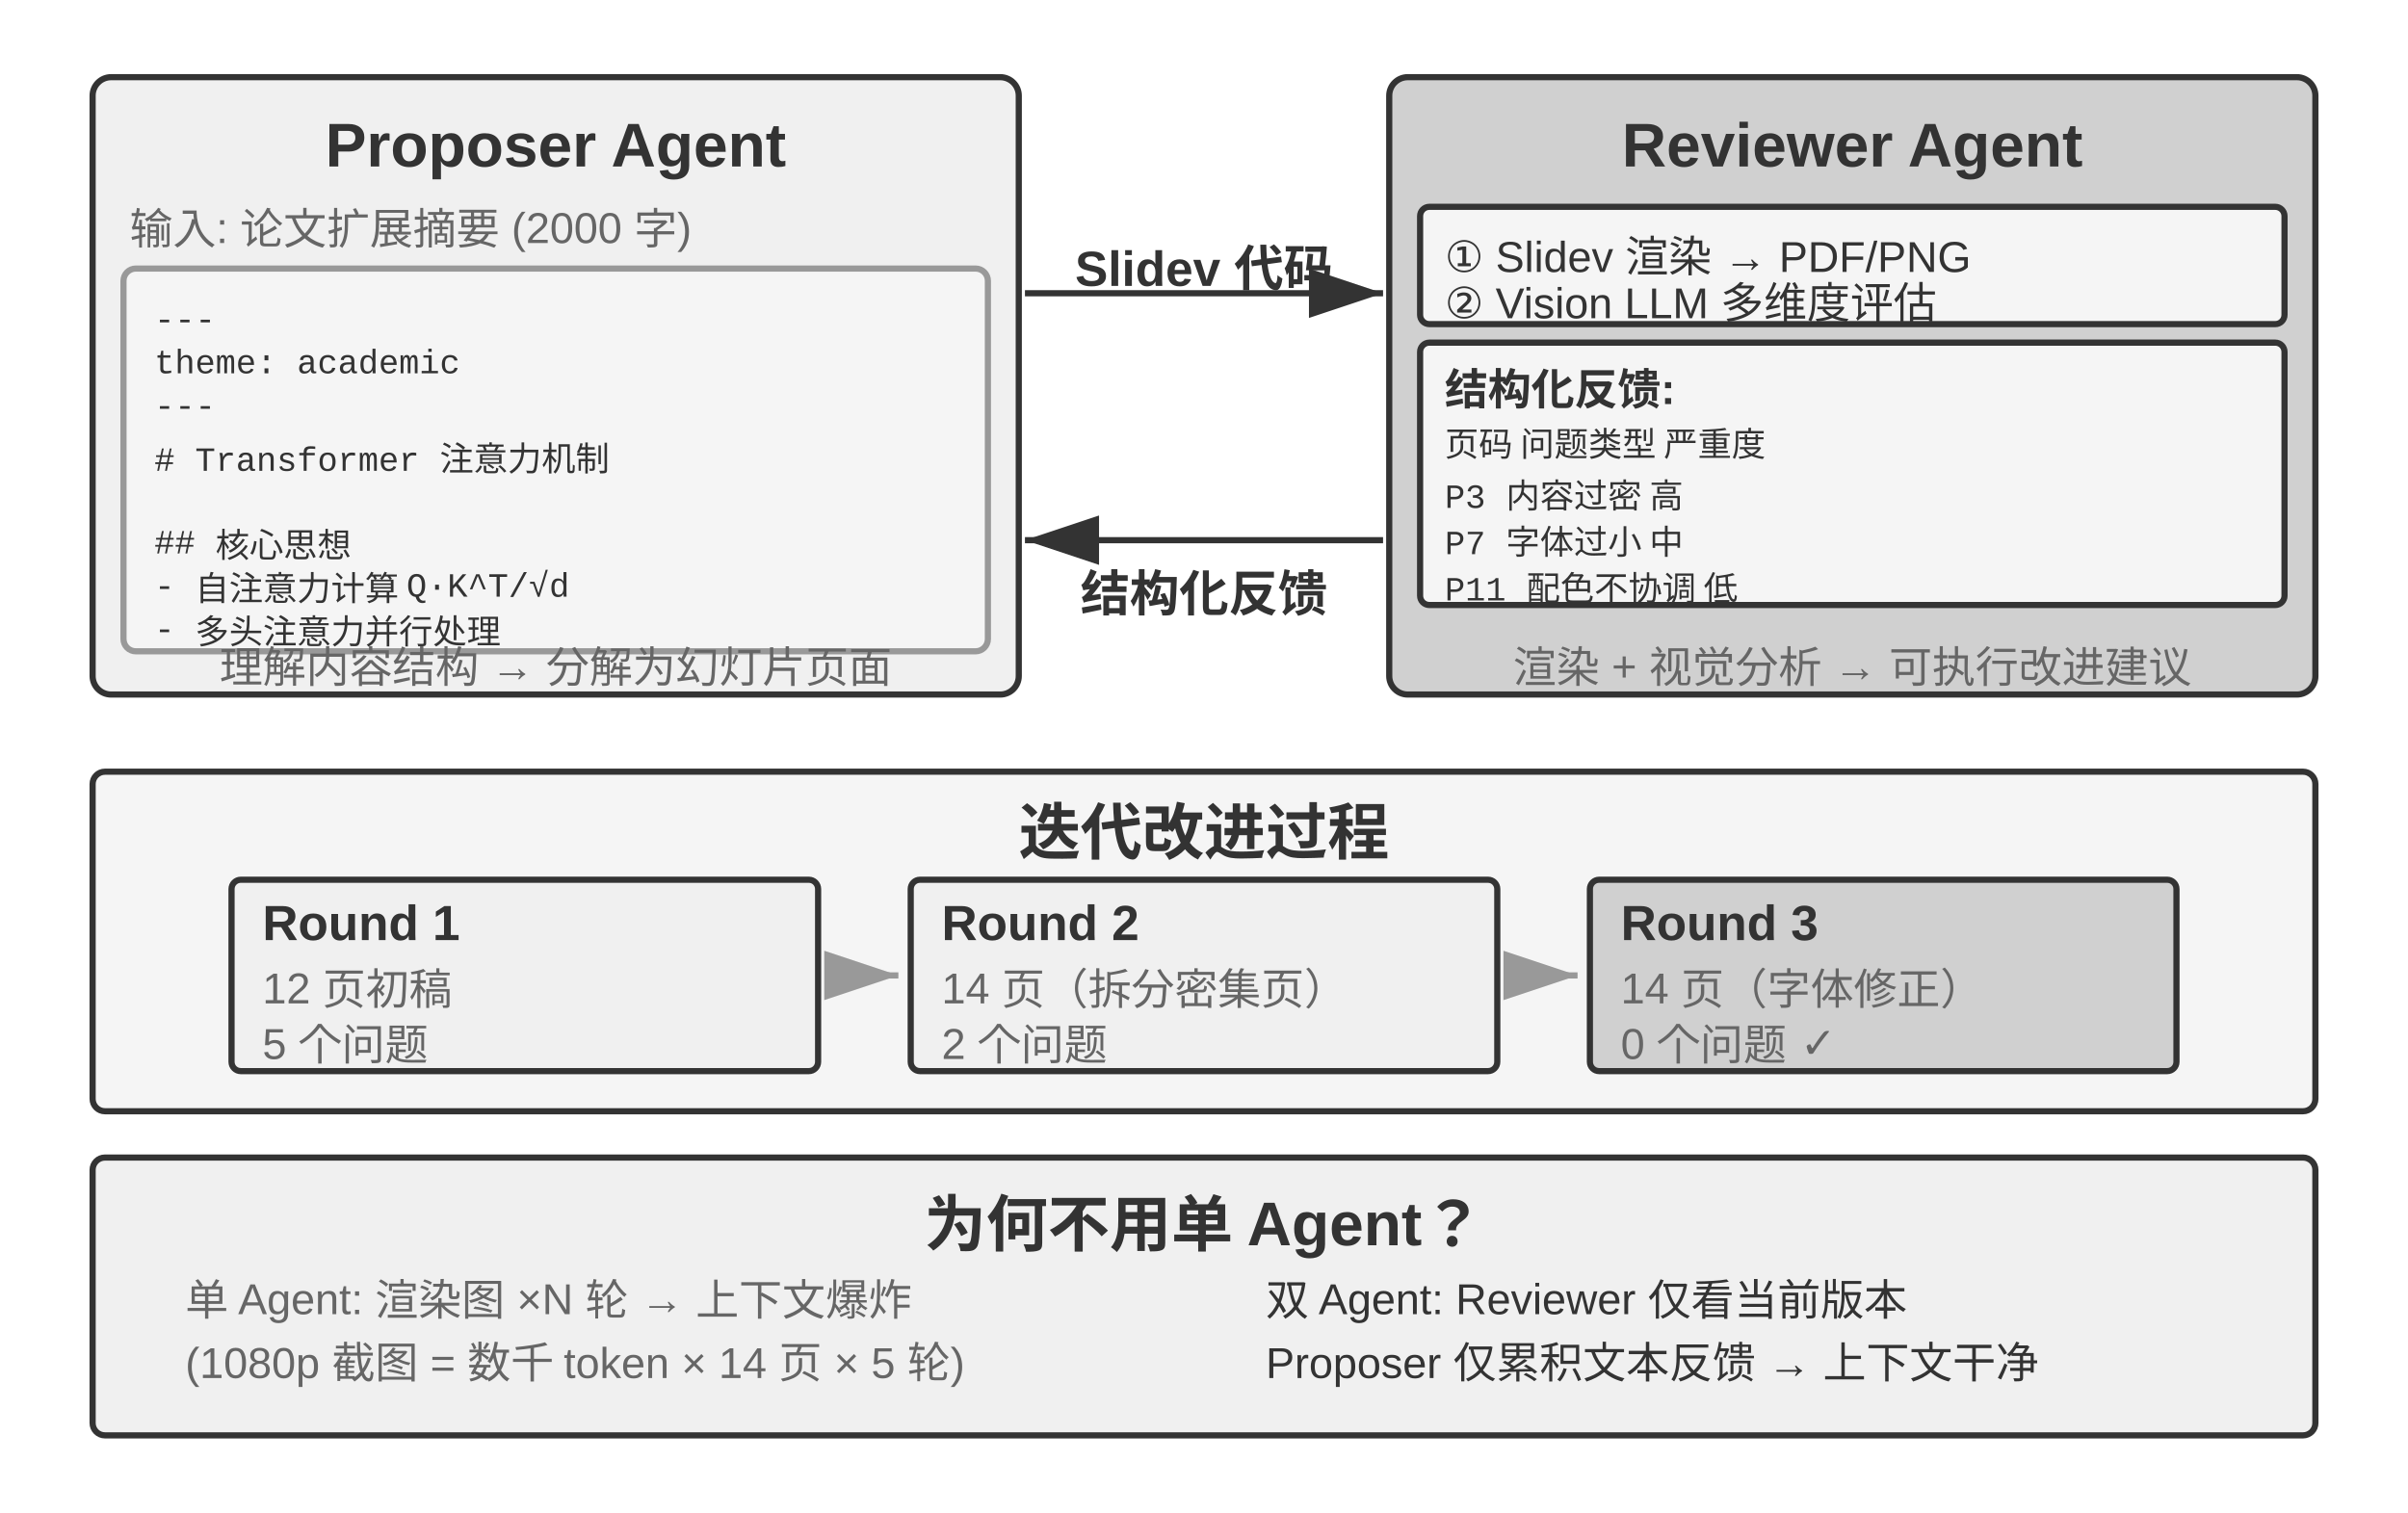
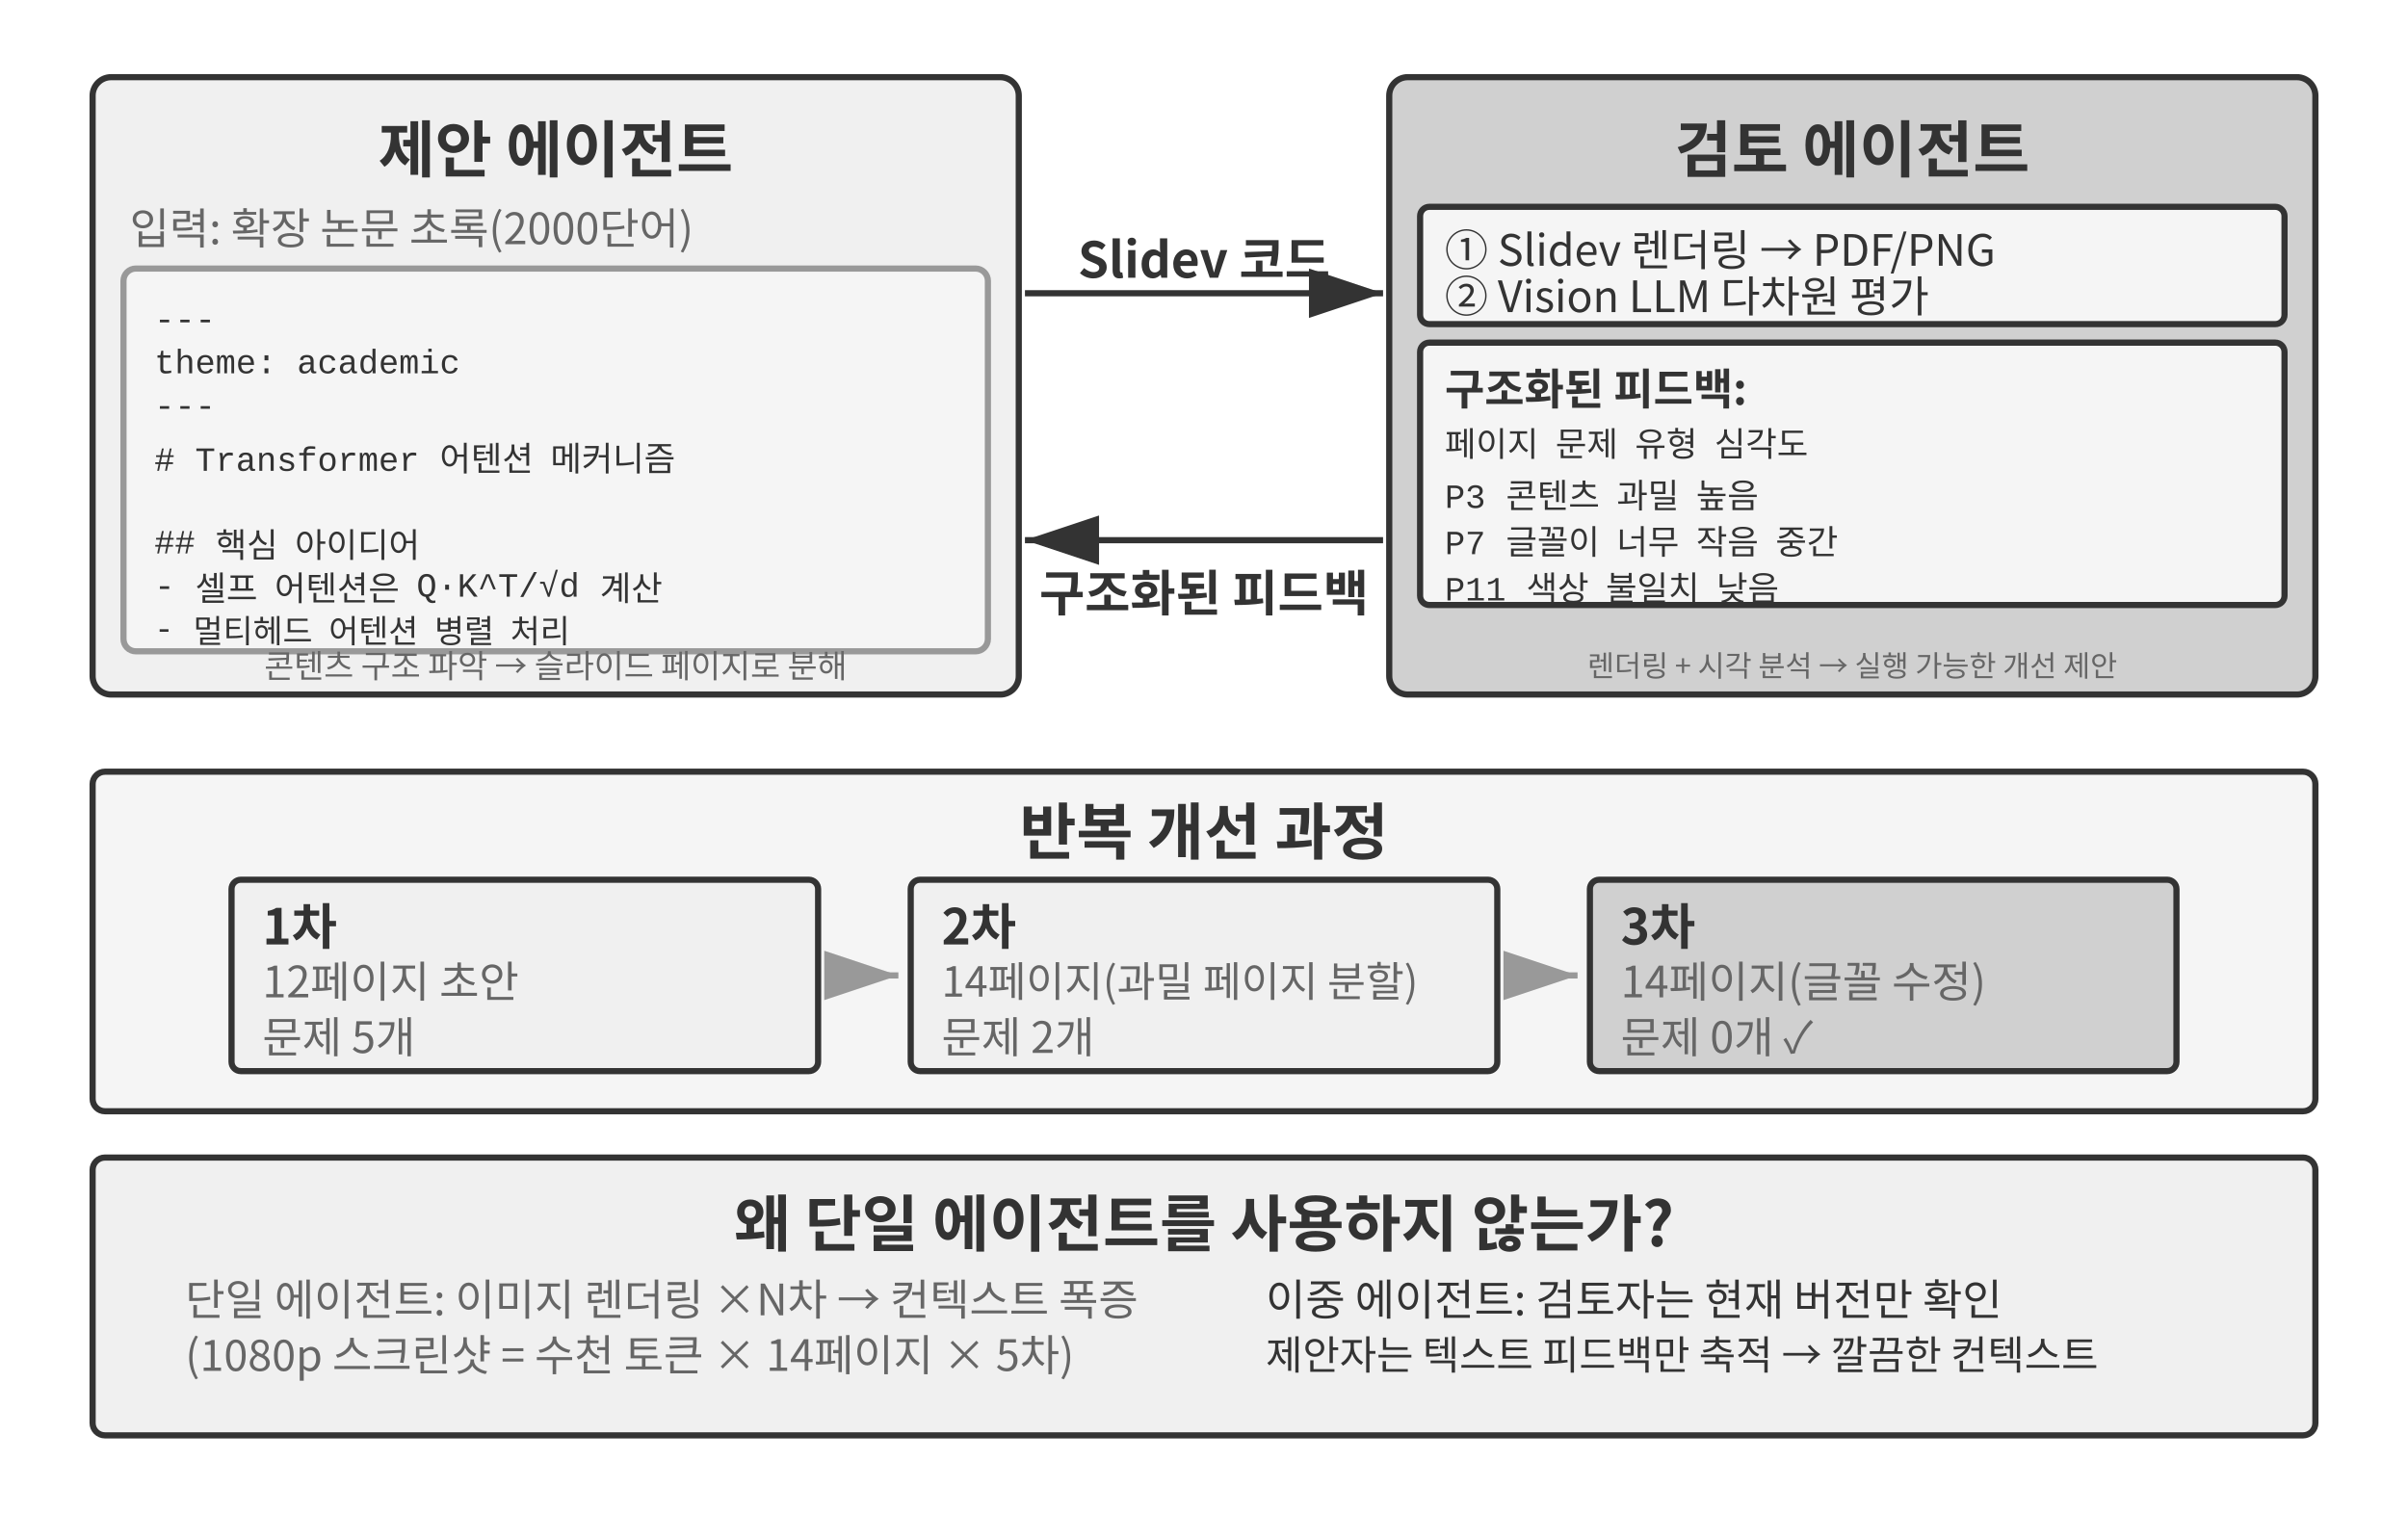
<svg xmlns="http://www.w3.org/2000/svg" viewBox="0 40 780 490" width="780" height="490" style="background:#ffffff">
  <defs>
    <marker id="ah" markerWidth="12" markerHeight="8" refX="12" refY="4" orient="auto">
      <polygon points="0 0, 12 4, 0 8" fill="#333333" />
    </marker>
    <marker id="ah-light" markerWidth="12" markerHeight="8" refX="12" refY="4" orient="auto">
      <polygon points="0 0, 12 4, 0 8" fill="#999999" />
    </marker>
  </defs>
  <rect x="30" y="65" width="300" height="200" rx="6" fill="#f0f0f0" stroke="#333333" stroke-width="2" />
-   <text x="180" y="87" font-family="Arial, 'Helvetica Neue', Helvetica, 'PingFang SC', 'Microsoft YaHei', sans-serif" font-size="20" fill="#333333" text-anchor="middle" dominant-baseline="central" font-weight="bold">Proposer Agent</text>
-   <text x="42" y="113" font-family="Arial, 'Helvetica Neue', Helvetica, 'PingFang SC', 'Microsoft YaHei', sans-serif" font-size="14" fill="#666666" text-anchor="start" dominant-baseline="central" font-weight="normal">输入: 论文扩展摘要 (2000 字)</text>
+   <text x="180" y="87" font-family="'Noto Sans KR', 'Noto Sans CJK KR', 'Apple SD Gothic Neo', Arial, sans-serif" font-size="20" fill="#333333" text-anchor="middle" dominant-baseline="central" font-weight="bold">제안 에이전트</text>
+   <text x="42" y="113" font-family="'Noto Sans KR', 'Noto Sans CJK KR', 'Apple SD Gothic Neo', Arial, sans-serif" font-size="14" fill="#666666" text-anchor="start" dominant-baseline="central" font-weight="normal">입력: 확장 논문 초록(2000단어)</text>
  <rect x="40" y="127" width="280" height="124" rx="4" fill="#f5f5f5" stroke="#999999" stroke-width="2" />
-   <text x="50" y="144.0" font-family="'Courier New', Courier, monospace" font-size="11" fill="#333333" text-anchor="start" dominant-baseline="central">---</text>
-   <text x="50" y="158.0" font-family="'Courier New', Courier, monospace" font-size="11" fill="#333333" text-anchor="start" dominant-baseline="central">theme: academic</text>
-   <text x="50" y="172.0" font-family="'Courier New', Courier, monospace" font-size="11" fill="#333333" text-anchor="start" dominant-baseline="central">---</text>
-   <text x="50" y="186.0" font-family="'Courier New', Courier, monospace" font-size="11" fill="#333333" text-anchor="start" dominant-baseline="central"># Transformer 注意力机制</text>
-   <text x="50" y="200.0" font-family="'Courier New', Courier, monospace" font-size="11" fill="#333333" text-anchor="start" dominant-baseline="central" />
-   <text x="50" y="214.0" font-family="'Courier New', Courier, monospace" font-size="11" fill="#333333" text-anchor="start" dominant-baseline="central">## 核心思想</text>
-   <text x="50" y="228.0" font-family="'Courier New', Courier, monospace" font-size="11" fill="#333333" text-anchor="start" dominant-baseline="central">- 自注意力计算 Q·K^T/√d</text>
-   <text x="50" y="242.0" font-family="'Courier New', Courier, monospace" font-size="11" fill="#333333" text-anchor="start" dominant-baseline="central">- 多头注意力并行处理</text>
-   <text x="180" y="255" font-family="Arial, 'Helvetica Neue', Helvetica, 'PingFang SC', 'Microsoft YaHei', sans-serif" font-size="14" fill="#666666" text-anchor="middle" dominant-baseline="central" font-weight="normal">理解内容结构 → 分解为幻灯片页面</text>
+   <text x="50" y="144.0" font-family="'Courier New', Courier, 'Noto Sans Mono CJK KR', 'Noto Sans CJK KR', 'Apple SD Gothic Neo', monospace" font-size="11" fill="#333333" text-anchor="start" dominant-baseline="central">---</text>
+   <text x="50" y="158.0" font-family="'Courier New', Courier, 'Noto Sans Mono CJK KR', 'Noto Sans CJK KR', 'Apple SD Gothic Neo', monospace" font-size="11" fill="#333333" text-anchor="start" dominant-baseline="central">theme: academic</text>
+   <text x="50" y="172.0" font-family="'Courier New', Courier, 'Noto Sans Mono CJK KR', 'Noto Sans CJK KR', 'Apple SD Gothic Neo', monospace" font-size="11" fill="#333333" text-anchor="start" dominant-baseline="central">---</text>
+   <text x="50" y="186.0" font-family="'Courier New', Courier, 'Noto Sans Mono CJK KR', 'Noto Sans CJK KR', 'Apple SD Gothic Neo', monospace" font-size="11" fill="#333333" text-anchor="start" dominant-baseline="central"># Transformer 어텐션 메커니즘</text>
+   <text x="50" y="200.0" font-family="'Courier New', Courier, 'Noto Sans Mono CJK KR', 'Noto Sans CJK KR', 'Apple SD Gothic Neo', monospace" font-size="11" fill="#333333" text-anchor="start" dominant-baseline="central" />
+   <text x="50" y="214.0" font-family="'Courier New', Courier, 'Noto Sans Mono CJK KR', 'Noto Sans CJK KR', 'Apple SD Gothic Neo', monospace" font-size="11" fill="#333333" text-anchor="start" dominant-baseline="central">## 핵심 아이디어</text>
+   <text x="50" y="228.0" font-family="'Courier New', Courier, 'Noto Sans Mono CJK KR', 'Noto Sans CJK KR', 'Apple SD Gothic Neo', monospace" font-size="11" fill="#333333" text-anchor="start" dominant-baseline="central">- 셀프 어텐션은 Q·K^T/√d 계산</text>
+   <text x="50" y="242.0" font-family="'Courier New', Courier, 'Noto Sans Mono CJK KR', 'Noto Sans CJK KR', 'Apple SD Gothic Neo', monospace" font-size="10.5" fill="#333333" text-anchor="start" dominant-baseline="central">- 멀티헤드 어텐션 병렬 처리</text>
+   <text x="180" y="255" font-family="'Noto Sans KR', 'Noto Sans CJK KR', 'Apple SD Gothic Neo', Arial, sans-serif" font-size="10.5" fill="#666666" text-anchor="middle" dominant-baseline="central" font-weight="normal">콘텐츠 구조 파악 → 슬라이드 페이지로 분해</text>
  <rect x="450" y="65" width="300" height="200" rx="6" fill="#d0d0d0" stroke="#333333" stroke-width="2" />
-   <text x="600" y="87" font-family="Arial, 'Helvetica Neue', Helvetica, 'PingFang SC', 'Microsoft YaHei', sans-serif" font-size="20" fill="#333333" text-anchor="middle" dominant-baseline="central" font-weight="bold">Reviewer Agent</text>
+   <text x="600" y="87" font-family="'Noto Sans KR', 'Noto Sans CJK KR', 'Apple SD Gothic Neo', Arial, sans-serif" font-size="20" fill="#333333" text-anchor="middle" dominant-baseline="central" font-weight="bold">검토 에이전트</text>
  <rect x="460" y="107" width="280" height="38" rx="3" fill="#f5f5f5" stroke="#333333" stroke-width="2" />
-   <text x="468" y="120" font-family="Arial, 'Helvetica Neue', Helvetica, 'PingFang SC', 'Microsoft YaHei', sans-serif" font-size="14" fill="#333333" text-anchor="start" dominant-baseline="central" font-weight="normal">① Slidev 渲染 → PDF/PNG</text>
-   <text x="468" y="135" font-family="Arial, 'Helvetica Neue', Helvetica, 'PingFang SC', 'Microsoft YaHei', sans-serif" font-size="14" fill="#333333" text-anchor="start" dominant-baseline="central" font-weight="normal">② Vision LLM 多维度评估</text>
+   <text x="468" y="120" font-family="'Noto Sans KR', 'Noto Sans CJK KR', 'Apple SD Gothic Neo', Arial, sans-serif" font-size="14" fill="#333333" text-anchor="start" dominant-baseline="central" font-weight="normal">① Slidev 렌더링 → PDF/PNG</text>
+   <text x="468" y="135" font-family="'Noto Sans KR', 'Noto Sans CJK KR', 'Apple SD Gothic Neo', Arial, sans-serif" font-size="14" fill="#333333" text-anchor="start" dominant-baseline="central" font-weight="normal">② Vision LLM 다차원 평가</text>
  <rect x="460" y="151" width="280" height="85" rx="3" fill="#f5f5f5" stroke="#333333" stroke-width="2" />
-   <text x="468" y="165" font-family="Arial, 'Helvetica Neue', Helvetica, 'PingFang SC', 'Microsoft YaHei', sans-serif" font-size="14" fill="#333333" text-anchor="start" dominant-baseline="central" font-weight="bold">结构化反馈:</text>
-   <text x="468" y="183" font-family="'Courier New', Courier, monospace" font-size="11" fill="#333333" text-anchor="start" dominant-baseline="central">页码  问题类型    严重度</text>
-   <text x="468" y="198" font-family="'Courier New', Courier, monospace" font-size="11" fill="#333333" text-anchor="start" dominant-baseline="central">P3   内容过密    高</text>
-   <text x="468" y="213" font-family="'Courier New', Courier, monospace" font-size="11" fill="#333333" text-anchor="start" dominant-baseline="central">P7   字体过小    中</text>
-   <text x="468" y="228" font-family="'Courier New', Courier, monospace" font-size="11" fill="#333333" text-anchor="start" dominant-baseline="central">P11  配色不协调  低</text>
-   <text x="600" y="255" font-family="Arial, 'Helvetica Neue', Helvetica, 'PingFang SC', 'Microsoft YaHei', sans-serif" font-size="14" fill="#666666" text-anchor="middle" dominant-baseline="central" font-weight="normal">渲染 + 视觉分析 → 可执行改进建议</text>
+   <text x="468" y="165" font-family="'Noto Sans KR', 'Noto Sans CJK KR', 'Apple SD Gothic Neo', Arial, sans-serif" font-size="14" fill="#333333" text-anchor="start" dominant-baseline="central" font-weight="bold">구조화된 피드백:</text>
+   <text x="468" y="183" font-family="'Courier New', Courier, 'Noto Sans Mono CJK KR', 'Noto Sans CJK KR', 'Apple SD Gothic Neo', monospace" font-size="11" fill="#333333" text-anchor="start" dominant-baseline="central">페이지  문제 유형      심각도</text>
+   <text x="468" y="198" font-family="'Courier New', Courier, 'Noto Sans Mono CJK KR', 'Noto Sans CJK KR', 'Apple SD Gothic Neo', monospace" font-size="11" fill="#333333" text-anchor="start" dominant-baseline="central">P3    콘텐츠 과밀     높음</text>
+   <text x="468" y="213" font-family="'Courier New', Courier, 'Noto Sans Mono CJK KR', 'Noto Sans CJK KR', 'Apple SD Gothic Neo', monospace" font-size="11" fill="#333333" text-anchor="start" dominant-baseline="central">P7    글꼴이 너무 작음 중간</text>
+   <text x="468" y="228" font-family="'Courier New', Courier, 'Noto Sans Mono CJK KR', 'Noto Sans CJK KR', 'Apple SD Gothic Neo', monospace" font-size="11" fill="#333333" text-anchor="start" dominant-baseline="central">P11   색상 불일치     낮음</text>
+   <text x="600" y="255" font-family="'Noto Sans KR', 'Noto Sans CJK KR', 'Apple SD Gothic Neo', Arial, sans-serif" font-size="9.5" fill="#666666" text-anchor="middle" dominant-baseline="central" font-weight="normal">렌더링 + 시각 분석 → 실행 가능한 개선 제안</text>
  <line x1="332" y1="135" x2="448" y2="135" stroke="#333333" stroke-width="2" marker-end="url(#ah)" />
-   <text x="390.0" y="123" font-family="Arial, 'Helvetica Neue', Helvetica, 'PingFang SC', 'Microsoft YaHei', sans-serif" font-size="16" fill="#333333" text-anchor="middle" dominant-baseline="central" font-weight="bold">Slidev 代码</text>
+   <text x="390.0" y="123" font-family="'Noto Sans KR', 'Noto Sans CJK KR', 'Apple SD Gothic Neo', Arial, sans-serif" font-size="16" fill="#333333" text-anchor="middle" dominant-baseline="central" font-weight="bold">Slidev 코드</text>
  <line x1="448" y1="215" x2="332" y2="215" stroke="#333333" stroke-width="2" marker-end="url(#ah)" />
-   <text x="390.0" y="231" font-family="Arial, 'Helvetica Neue', Helvetica, 'PingFang SC', 'Microsoft YaHei', sans-serif" font-size="16" fill="#333333" text-anchor="middle" dominant-baseline="central" font-weight="bold">结构化反馈</text>
+   <text x="390.0" y="231" font-family="'Noto Sans KR', 'Noto Sans CJK KR', 'Apple SD Gothic Neo', Arial, sans-serif" font-size="16" fill="#333333" text-anchor="middle" dominant-baseline="central" font-weight="bold">구조화된 피드백</text>
  <rect x="30" y="290" width="720" height="110" rx="4" fill="#f5f5f5" stroke="#333333" stroke-width="2" />
-   <text x="390" y="308" font-family="Arial, 'Helvetica Neue', Helvetica, 'PingFang SC', 'Microsoft YaHei', sans-serif" font-size="20" fill="#333333" text-anchor="middle" dominant-baseline="central" font-weight="bold">迭代改进过程</text>
+   <text x="390" y="308" font-family="'Noto Sans KR', 'Noto Sans CJK KR', 'Apple SD Gothic Neo', Arial, sans-serif" font-size="20" fill="#333333" text-anchor="middle" dominant-baseline="central" font-weight="bold">반복 개선 과정</text>
  <rect x="75" y="325" width="190" height="62" rx="3" fill="#f0f0f0" stroke="#333333" stroke-width="2" />
-   <text x="85" y="339" font-family="Arial, 'Helvetica Neue', Helvetica, 'PingFang SC', 'Microsoft YaHei', sans-serif" font-size="16" fill="#333333" text-anchor="start" dominant-baseline="central" font-weight="bold">Round 1</text>
-   <text x="85" y="357" font-family="Arial, 'Helvetica Neue', Helvetica, 'PingFang SC', 'Microsoft YaHei', sans-serif" font-size="14" fill="#666666" text-anchor="start" dominant-baseline="central" font-weight="normal">12 页初稿</text>
-   <text x="85" y="375" font-family="Arial, 'Helvetica Neue', Helvetica, 'PingFang SC', 'Microsoft YaHei', sans-serif" font-size="14" fill="#666666" text-anchor="start" dominant-baseline="central" font-weight="normal">5 个问题</text>
+   <text x="85" y="339" font-family="'Noto Sans KR', 'Noto Sans CJK KR', 'Apple SD Gothic Neo', Arial, sans-serif" font-size="16" fill="#333333" text-anchor="start" dominant-baseline="central" font-weight="bold">1차</text>
+   <text x="85" y="357" font-family="'Noto Sans KR', 'Noto Sans CJK KR', 'Apple SD Gothic Neo', Arial, sans-serif" font-size="14" fill="#666666" text-anchor="start" dominant-baseline="central" font-weight="normal">12페이지 초안</text>
+   <text x="85" y="375" font-family="'Noto Sans KR', 'Noto Sans CJK KR', 'Apple SD Gothic Neo', Arial, sans-serif" font-size="14" fill="#666666" text-anchor="start" dominant-baseline="central" font-weight="normal">문제 5개</text>
  <line x1="269" y1="356" x2="291" y2="356" stroke="#999999" stroke-width="2" marker-end="url(#ah-light)" />
  <rect x="295" y="325" width="190" height="62" rx="3" fill="#f0f0f0" stroke="#333333" stroke-width="2" />
-   <text x="305" y="339" font-family="Arial, 'Helvetica Neue', Helvetica, 'PingFang SC', 'Microsoft YaHei', sans-serif" font-size="16" fill="#333333" text-anchor="start" dominant-baseline="central" font-weight="bold">Round 2</text>
-   <text x="305" y="357" font-family="Arial, 'Helvetica Neue', Helvetica, 'PingFang SC', 'Microsoft YaHei', sans-serif" font-size="14" fill="#666666" text-anchor="start" dominant-baseline="central" font-weight="normal">14 页（拆分密集页）</text>
-   <text x="305" y="375" font-family="Arial, 'Helvetica Neue', Helvetica, 'PingFang SC', 'Microsoft YaHei', sans-serif" font-size="14" fill="#666666" text-anchor="start" dominant-baseline="central" font-weight="normal">2 个问题</text>
+   <text x="305" y="339" font-family="'Noto Sans KR', 'Noto Sans CJK KR', 'Apple SD Gothic Neo', Arial, sans-serif" font-size="16" fill="#333333" text-anchor="start" dominant-baseline="central" font-weight="bold">2차</text>
+   <text x="305" y="357" font-family="'Noto Sans KR', 'Noto Sans CJK KR', 'Apple SD Gothic Neo', Arial, sans-serif" font-size="13.5" fill="#666666" text-anchor="start" dominant-baseline="central" font-weight="normal">14페이지(과밀 페이지 분할)</text>
+   <text x="305" y="375" font-family="'Noto Sans KR', 'Noto Sans CJK KR', 'Apple SD Gothic Neo', Arial, sans-serif" font-size="14" fill="#666666" text-anchor="start" dominant-baseline="central" font-weight="normal">문제 2개</text>
  <line x1="489" y1="356" x2="511" y2="356" stroke="#999999" stroke-width="2" marker-end="url(#ah-light)" />
  <rect x="515" y="325" width="190" height="62" rx="3" fill="#d0d0d0" stroke="#333333" stroke-width="2" />
-   <text x="525" y="339" font-family="Arial, 'Helvetica Neue', Helvetica, 'PingFang SC', 'Microsoft YaHei', sans-serif" font-size="16" fill="#333333" text-anchor="start" dominant-baseline="central" font-weight="bold">Round 3</text>
-   <text x="525" y="357" font-family="Arial, 'Helvetica Neue', Helvetica, 'PingFang SC', 'Microsoft YaHei', sans-serif" font-size="14" fill="#666666" text-anchor="start" dominant-baseline="central" font-weight="normal">14 页（字体修正）</text>
-   <text x="525" y="375" font-family="Arial, 'Helvetica Neue', Helvetica, 'PingFang SC', 'Microsoft YaHei', sans-serif" font-size="14" fill="#666666" text-anchor="start" dominant-baseline="central" font-weight="normal">0 个问题 ✓</text>
+   <text x="525" y="339" font-family="'Noto Sans KR', 'Noto Sans CJK KR', 'Apple SD Gothic Neo', Arial, sans-serif" font-size="16" fill="#333333" text-anchor="start" dominant-baseline="central" font-weight="bold">3차</text>
+   <text x="525" y="357" font-family="'Noto Sans KR', 'Noto Sans CJK KR', 'Apple SD Gothic Neo', Arial, sans-serif" font-size="14" fill="#666666" text-anchor="start" dominant-baseline="central" font-weight="normal">14페이지(글꼴 수정)</text>
+   <text x="525" y="375" font-family="'Noto Sans KR', 'Noto Sans CJK KR', 'Apple SD Gothic Neo', Arial, sans-serif" font-size="14" fill="#666666" text-anchor="start" dominant-baseline="central" font-weight="normal">문제 0개 ✓</text>
  <rect x="30" y="415" width="720" height="90" rx="4" fill="#f0f0f0" stroke="#333333" stroke-width="2" />
-   <text x="390" y="435" font-family="Arial, 'Helvetica Neue', Helvetica, 'PingFang SC', 'Microsoft YaHei', sans-serif" font-size="20" fill="#333333" text-anchor="middle" dominant-baseline="central" font-weight="bold">为何不用单 Agent？</text>
-   <text x="60" y="460" font-family="Arial, 'Helvetica Neue', Helvetica, 'PingFang SC', 'Microsoft YaHei', sans-serif" font-size="14" fill="#666666" text-anchor="start" dominant-baseline="central" font-weight="normal">单 Agent: 渲染图 ×N 轮 → 上下文爆炸</text>
-   <text x="60" y="478" font-family="Arial, 'Helvetica Neue', Helvetica, 'PingFang SC', 'Microsoft YaHei', sans-serif" font-size="14" fill="#666666" text-anchor="start" dominant-baseline="central" font-weight="normal">(1080p 截图 = 数千 token × 14 页 × 5 轮)</text>
-   <text x="410" y="460" font-family="Arial, 'Helvetica Neue', Helvetica, 'PingFang SC', 'Microsoft YaHei', sans-serif" font-size="14" fill="#333333" text-anchor="start" dominant-baseline="central" font-weight="normal">双 Agent: Reviewer 仅看当前版本</text>
-   <text x="410" y="478" font-family="Arial, 'Helvetica Neue', Helvetica, 'PingFang SC', 'Microsoft YaHei', sans-serif" font-size="14" fill="#333333" text-anchor="start" dominant-baseline="central" font-weight="normal">Proposer 仅累积文本反馈 → 上下文干净</text>
+   <text x="390" y="435" font-family="'Noto Sans KR', 'Noto Sans CJK KR', 'Apple SD Gothic Neo', Arial, sans-serif" font-size="20" fill="#333333" text-anchor="middle" dominant-baseline="central" font-weight="bold">왜 단일 에이전트를 사용하지 않는가?</text>
+   <text x="60" y="460" font-family="'Noto Sans KR', 'Noto Sans CJK KR', 'Apple SD Gothic Neo', Arial, sans-serif" font-size="14" fill="#666666" text-anchor="start" dominant-baseline="central" font-weight="normal">단일 에이전트: 이미지 렌더링 ×N차 → 컨텍스트 폭증</text>
+   <text x="60" y="478" font-family="'Noto Sans KR', 'Noto Sans CJK KR', 'Apple SD Gothic Neo', Arial, sans-serif" font-size="14" fill="#666666" text-anchor="start" dominant-baseline="central" font-weight="normal">(1080p 스크린샷 = 수천 토큰 × 14페이지 × 5차)</text>
+   <text x="410" y="460" font-family="'Noto Sans KR', 'Noto Sans CJK KR', 'Apple SD Gothic Neo', Arial, sans-serif" font-size="14" fill="#333333" text-anchor="start" dominant-baseline="central" font-weight="normal">이중 에이전트: 검토자는 현재 버전만 확인</text>
+   <text x="410" y="478" font-family="'Noto Sans KR', 'Noto Sans CJK KR', 'Apple SD Gothic Neo', Arial, sans-serif" font-size="13" fill="#333333" text-anchor="start" dominant-baseline="central" font-weight="normal">제안자는 텍스트 피드백만 축적 → 깔끔한 컨텍스트</text>
</svg>
